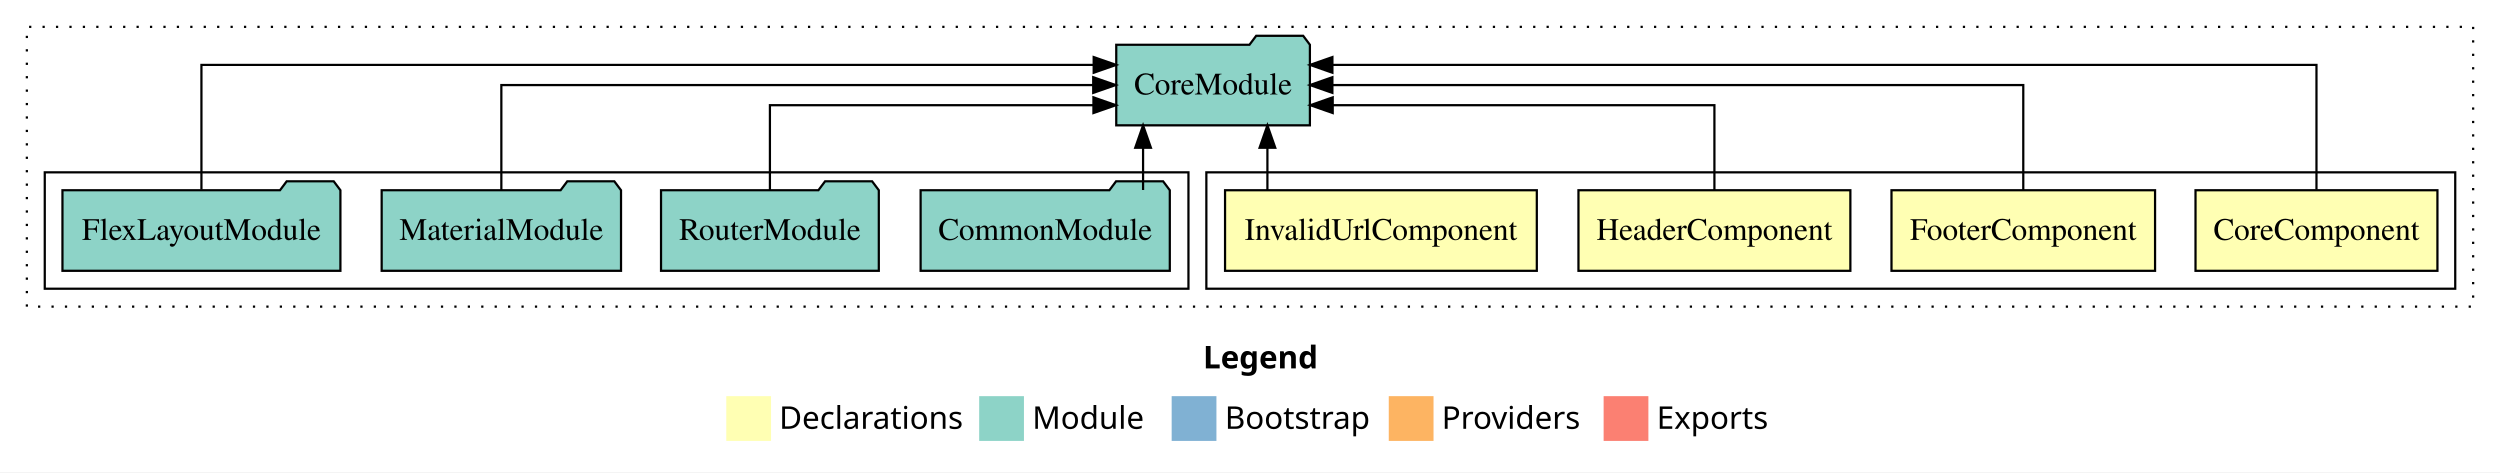
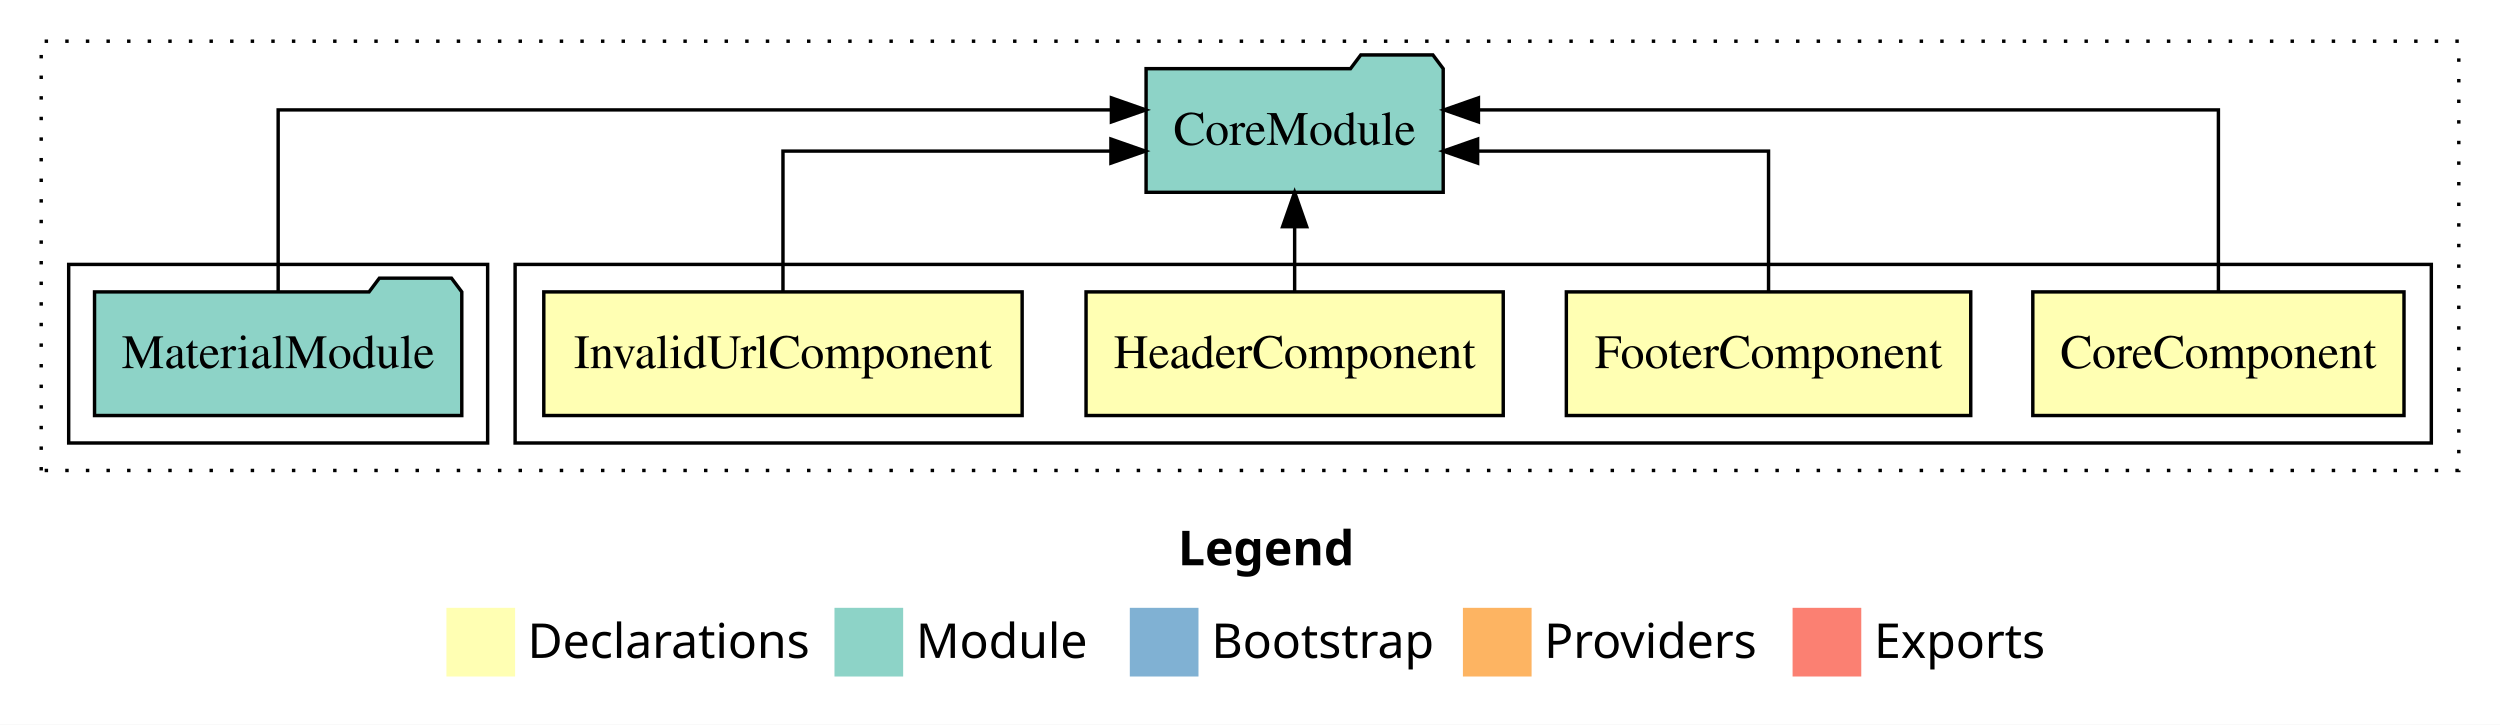
- <svg xmlns="http://www.w3.org/2000/svg" width="1117pt" height="211pt" viewBox="0.00 0.00 1117.00 211.00">
+ <svg xmlns="http://www.w3.org/2000/svg" width="728pt" height="211pt" viewBox="0.00 0.00 728.00 211.00">
  <g id="graph0" class="graph" transform="scale(1 1) rotate(0) translate(4 207)">
-     <polygon fill="#ffffff" stroke="transparent" points="-4,4 -4,-207 1113,-207 1113,4 -4,4" />
-     <text text-anchor="start" x="533.509" y="-42.4" font-family="sans-serif" font-weight="bold" font-size="14.00" fill="#000000">Legend</text>
-     <polygon fill="#ffffb3" stroke="transparent" points="320.5,-10 320.5,-30 340.5,-30 340.5,-10 320.5,-10" />
-     <text text-anchor="start" x="344.129" y="-15.4" font-family="sans-serif" font-size="14.00" fill="#000000">  Declarations</text>
-     <polygon fill="#8dd3c7" stroke="transparent" points="433.5,-10 433.5,-30 453.5,-30 453.5,-10 433.5,-10" />
-     <text text-anchor="start" x="457.225" y="-15.4" font-family="sans-serif" font-size="14.00" fill="#000000">  Module</text>
-     <polygon fill="#80b1d3" stroke="transparent" points="519.5,-10 519.5,-30 539.5,-30 539.5,-10 519.5,-10" />
-     <text text-anchor="start" x="543.281" y="-15.4" font-family="sans-serif" font-size="14.00" fill="#000000">  Bootstrap</text>
-     <polygon fill="#fdb462" stroke="transparent" points="616.5,-10 616.5,-30 636.5,-30 636.5,-10 616.5,-10" />
-     <text text-anchor="start" x="640.173" y="-15.4" font-family="sans-serif" font-size="14.00" fill="#000000">  Providers</text>
-     <polygon fill="#fb8072" stroke="transparent" points="712.5,-10 712.5,-30 732.5,-30 732.5,-10 712.5,-10" />
-     <text text-anchor="start" x="736.226" y="-15.4" font-family="sans-serif" font-size="14.00" fill="#000000">  Exports</text>
+     <polygon fill="#ffffff" stroke="transparent" points="-4,4 -4,-207 724,-207 724,4 -4,4" />
+     <text text-anchor="start" x="339.009" y="-42.4" font-family="sans-serif" font-weight="bold" font-size="14.00" fill="#000000">Legend</text>
+     <polygon fill="#ffffb3" stroke="transparent" points="126,-10 126,-30 146,-30 146,-10 126,-10" />
+     <text text-anchor="start" x="149.629" y="-15.4" font-family="sans-serif" font-size="14.00" fill="#000000">  Declarations</text>
+     <polygon fill="#8dd3c7" stroke="transparent" points="239,-10 239,-30 259,-30 259,-10 239,-10" />
+     <text text-anchor="start" x="262.725" y="-15.4" font-family="sans-serif" font-size="14.00" fill="#000000">  Module</text>
+     <polygon fill="#80b1d3" stroke="transparent" points="325,-10 325,-30 345,-30 345,-10 325,-10" />
+     <text text-anchor="start" x="348.781" y="-15.4" font-family="sans-serif" font-size="14.00" fill="#000000">  Bootstrap</text>
+     <polygon fill="#fdb462" stroke="transparent" points="422,-10 422,-30 442,-30 442,-10 422,-10" />
+     <text text-anchor="start" x="445.673" y="-15.4" font-family="sans-serif" font-size="14.00" fill="#000000">  Providers</text>
+     <polygon fill="#fb8072" stroke="transparent" points="518,-10 518,-30 538,-30 538,-10 518,-10" />
+     <text text-anchor="start" x="541.726" y="-15.4" font-family="sans-serif" font-size="14.00" fill="#000000">  Exports</text>
    <g id="clust1" class="cluster">
-       <polygon fill="none" stroke="#000000" stroke-dasharray="1,5" points="8,-70 8,-195 1101,-195 1101,-70 8,-70" />
+       <polygon fill="none" stroke="#000000" stroke-dasharray="1,5" points="8,-70 8,-195 712,-195 712,-70 8,-70" />
    </g>
    <g id="clust2" class="cluster">
-       <polygon fill="none" stroke="#000000" points="535,-78 535,-130 1093,-130 1093,-78 535,-78" />
+       <polygon fill="none" stroke="#000000" points="146,-78 146,-130 704,-130 704,-78 146,-78" />
    </g>
    <g id="clust7" class="cluster">
-       <polygon fill="none" stroke="#000000" points="16,-78 16,-130 527,-130 527,-78 16,-78" />
+       <polygon fill="none" stroke="#000000" points="16,-78 16,-130 138,-130 138,-78 16,-78" />
    </g>
    <g id="node1" class="node">
-       <polygon fill="#ffffb3" stroke="#000000" points="1085.045,-122 976.955,-122 976.955,-86 1085.045,-86 1085.045,-122" />
-       <text text-anchor="middle" x="1031" y="-99.8" font-family="Times,serif" font-size="14.00" fill="#000000">CoreComponent</text>
+       <polygon fill="#ffffb3" stroke="#000000" points="696.045,-122 587.955,-122 587.955,-86 696.045,-86 696.045,-122" />
+       <text text-anchor="middle" x="642" y="-99.8" font-family="Times,serif" font-size="14.00" fill="#000000">CoreComponent</text>
    </g>
    <g id="node5" class="node">
-       <polygon fill="#8dd3c7" stroke="#000000" points="581.262,-187 578.262,-191 557.262,-191 554.262,-187 494.738,-187 494.738,-151 581.262,-151 581.262,-187" />
-       <text text-anchor="middle" x="538" y="-164.8" font-family="Times,serif" font-size="14.00" fill="#000000">CoreModule</text>
+       <polygon fill="#8dd3c7" stroke="#000000" points="416.262,-187 413.262,-191 392.262,-191 389.262,-187 329.738,-187 329.738,-151 416.262,-151 416.262,-187" />
+       <text text-anchor="middle" x="373" y="-164.8" font-family="Times,serif" font-size="14.00" fill="#000000">CoreModule</text>
    </g>
    <g id="edge1" class="edge">
-       <path fill="none" stroke="#000000" d="M1031,-122.292C1031,-144.206 1031,-178 1031,-178 1031,-178 591.318,-178 591.318,-178" />
-       <polygon fill="#000000" stroke="#000000" points="591.318,-174.5 581.318,-178 591.318,-181.5 591.318,-174.5" />
+       <path fill="none" stroke="#000000" d="M642,-122.284C642,-143.321 642,-175 642,-175 642,-175 426.519,-175 426.519,-175" />
+       <polygon fill="#000000" stroke="#000000" points="426.519,-171.5 416.519,-175 426.518,-178.5 426.519,-171.5" />
    </g>
    <g id="node2" class="node">
-       <polygon fill="#ffffb3" stroke="#000000" points="958.881,-122 841.119,-122 841.119,-86 958.881,-86 958.881,-122" />
-       <text text-anchor="middle" x="900" y="-99.8" font-family="Times,serif" font-size="14.00" fill="#000000">FooterComponent</text>
+       <polygon fill="#ffffb3" stroke="#000000" points="569.881,-122 452.119,-122 452.119,-86 569.881,-86 569.881,-122" />
+       <text text-anchor="middle" x="511" y="-99.8" font-family="Times,serif" font-size="14.00" fill="#000000">FooterComponent</text>
    </g>
    <g id="edge2" class="edge">
-       <path fill="none" stroke="#000000" d="M900,-122.106C900,-141.339 900,-169 900,-169 900,-169 591.306,-169 591.306,-169" />
-       <polygon fill="#000000" stroke="#000000" points="591.306,-165.5 581.306,-169 591.306,-172.5 591.306,-165.5" />
+       <path fill="none" stroke="#000000" d="M511,-122.022C511,-139.373 511,-163 511,-163 511,-163 426.285,-163 426.285,-163" />
+       <polygon fill="#000000" stroke="#000000" points="426.286,-159.5 416.285,-163 426.285,-166.5 426.286,-159.5" />
    </g>
    <g id="node3" class="node">
-       <polygon fill="#ffffb3" stroke="#000000" points="822.744,-122 701.256,-122 701.256,-86 822.744,-86 822.744,-122" />
-       <text text-anchor="middle" x="762" y="-99.8" font-family="Times,serif" font-size="14.00" fill="#000000">HeaderComponent</text>
+       <polygon fill="#ffffb3" stroke="#000000" points="433.744,-122 312.256,-122 312.256,-86 433.744,-86 433.744,-122" />
+       <text text-anchor="middle" x="373" y="-99.8" font-family="Times,serif" font-size="14.00" fill="#000000">HeaderComponent</text>
    </g>
    <g id="edge3" class="edge">
-       <path fill="none" stroke="#000000" d="M762,-122.027C762,-138.398 762,-160 762,-160 762,-160 591.455,-160 591.455,-160" />
-       <polygon fill="#000000" stroke="#000000" points="591.455,-156.5 581.455,-160 591.455,-163.5 591.455,-156.5" />
+       <path fill="none" stroke="#000000" d="M373,-122.106C373,-122.106 373,-140.991 373,-140.991" />
+       <polygon fill="#000000" stroke="#000000" points="369.5,-140.991 373,-150.991 376.5,-140.991 369.5,-140.991" />
    </g>
    <g id="node4" class="node">
-       <polygon fill="#ffffb3" stroke="#000000" points="682.647,-122 543.353,-122 543.353,-86 682.647,-86 682.647,-122" />
-       <text text-anchor="middle" x="613" y="-99.8" font-family="Times,serif" font-size="14.00" fill="#000000">InvalidUrlComponent</text>
+       <polygon fill="#ffffb3" stroke="#000000" points="293.647,-122 154.353,-122 154.353,-86 293.647,-86 293.647,-122" />
+       <text text-anchor="middle" x="224" y="-99.8" font-family="Times,serif" font-size="14.00" fill="#000000">InvalidUrlComponent</text>
    </g>
    <g id="edge4" class="edge">
-       <path fill="none" stroke="#000000" d="M562.279,-122.106C562.279,-122.106 562.279,-140.991 562.279,-140.991" />
-       <polygon fill="#000000" stroke="#000000" points="558.779,-140.991 562.279,-150.991 565.779,-140.991 558.779,-140.991" />
+       <path fill="none" stroke="#000000" d="M224,-122.022C224,-139.373 224,-163 224,-163 224,-163 319.502,-163 319.502,-163" />
+       <polygon fill="#000000" stroke="#000000" points="319.502,-166.5 329.502,-163 319.502,-159.5 319.502,-166.5" />
    </g>
    <g id="node6" class="node">
-       <polygon fill="#8dd3c7" stroke="#000000" points="518.668,-122 515.668,-126 494.668,-126 491.668,-122 407.332,-122 407.332,-86 518.668,-86 518.668,-122" />
-       <text text-anchor="middle" x="463" y="-99.8" font-family="Times,serif" font-size="14.00" fill="#000000">CommonModule</text>
+       <polygon fill="#8dd3c7" stroke="#000000" points="130.471,-122 127.471,-126 106.471,-126 103.471,-122 23.529,-122 23.529,-86 130.471,-86 130.471,-122" />
+       <text text-anchor="middle" x="77" y="-99.8" font-family="Times,serif" font-size="14.00" fill="#000000">MaterialModule</text>
    </g>
    <g id="edge5" class="edge">
-       <path fill="none" stroke="#000000" d="M506.726,-122.106C506.726,-122.106 506.726,-140.991 506.726,-140.991" />
-       <polygon fill="#000000" stroke="#000000" points="503.227,-140.991 506.726,-150.991 510.227,-140.991 503.227,-140.991" />
-     </g>
-     <g id="node7" class="node">
-       <polygon fill="#8dd3c7" stroke="#000000" points="388.653,-122 385.653,-126 364.653,-126 361.653,-122 291.347,-122 291.347,-86 388.653,-86 388.653,-122" />
-       <text text-anchor="middle" x="340" y="-99.8" font-family="Times,serif" font-size="14.00" fill="#000000">RouterModule</text>
-     </g>
-     <g id="edge6" class="edge">
-       <path fill="none" stroke="#000000" d="M340,-122.027C340,-138.398 340,-160 340,-160 340,-160 484.548,-160 484.548,-160" />
-       <polygon fill="#000000" stroke="#000000" points="484.548,-163.5 494.548,-160 484.548,-156.5 484.548,-163.5" />
-     </g>
-     <g id="node8" class="node">
-       <polygon fill="#8dd3c7" stroke="#000000" points="273.471,-122 270.471,-126 249.471,-126 246.471,-122 166.529,-122 166.529,-86 273.471,-86 273.471,-122" />
-       <text text-anchor="middle" x="220" y="-99.8" font-family="Times,serif" font-size="14.00" fill="#000000">MaterialModule</text>
-     </g>
-     <g id="edge7" class="edge">
-       <path fill="none" stroke="#000000" d="M220,-122.106C220,-141.339 220,-169 220,-169 220,-169 484.45,-169 484.45,-169" />
-       <polygon fill="#000000" stroke="#000000" points="484.45,-172.5 494.45,-169 484.45,-165.5 484.45,-172.5" />
-     </g>
-     <g id="node9" class="node">
-       <polygon fill="#8dd3c7" stroke="#000000" points="148.095,-122 145.095,-126 124.095,-126 121.095,-122 23.905,-122 23.905,-86 148.095,-86 148.095,-122" />
-       <text text-anchor="middle" x="86" y="-99.8" font-family="Times,serif" font-size="14.00" fill="#000000">FlexLayoutModule</text>
-     </g>
-     <g id="edge8" class="edge">
-       <path fill="none" stroke="#000000" d="M86,-122.292C86,-144.206 86,-178 86,-178 86,-178 484.66,-178 484.66,-178" />
-       <polygon fill="#000000" stroke="#000000" points="484.66,-181.5 494.66,-178 484.66,-174.5 484.66,-181.5" />
+       <path fill="none" stroke="#000000" d="M77,-122.284C77,-143.321 77,-175 77,-175 77,-175 319.642,-175 319.642,-175" />
+       <polygon fill="#000000" stroke="#000000" points="319.642,-178.5 329.642,-175 319.642,-171.5 319.642,-178.5" />
    </g>
  </g>
</svg>
